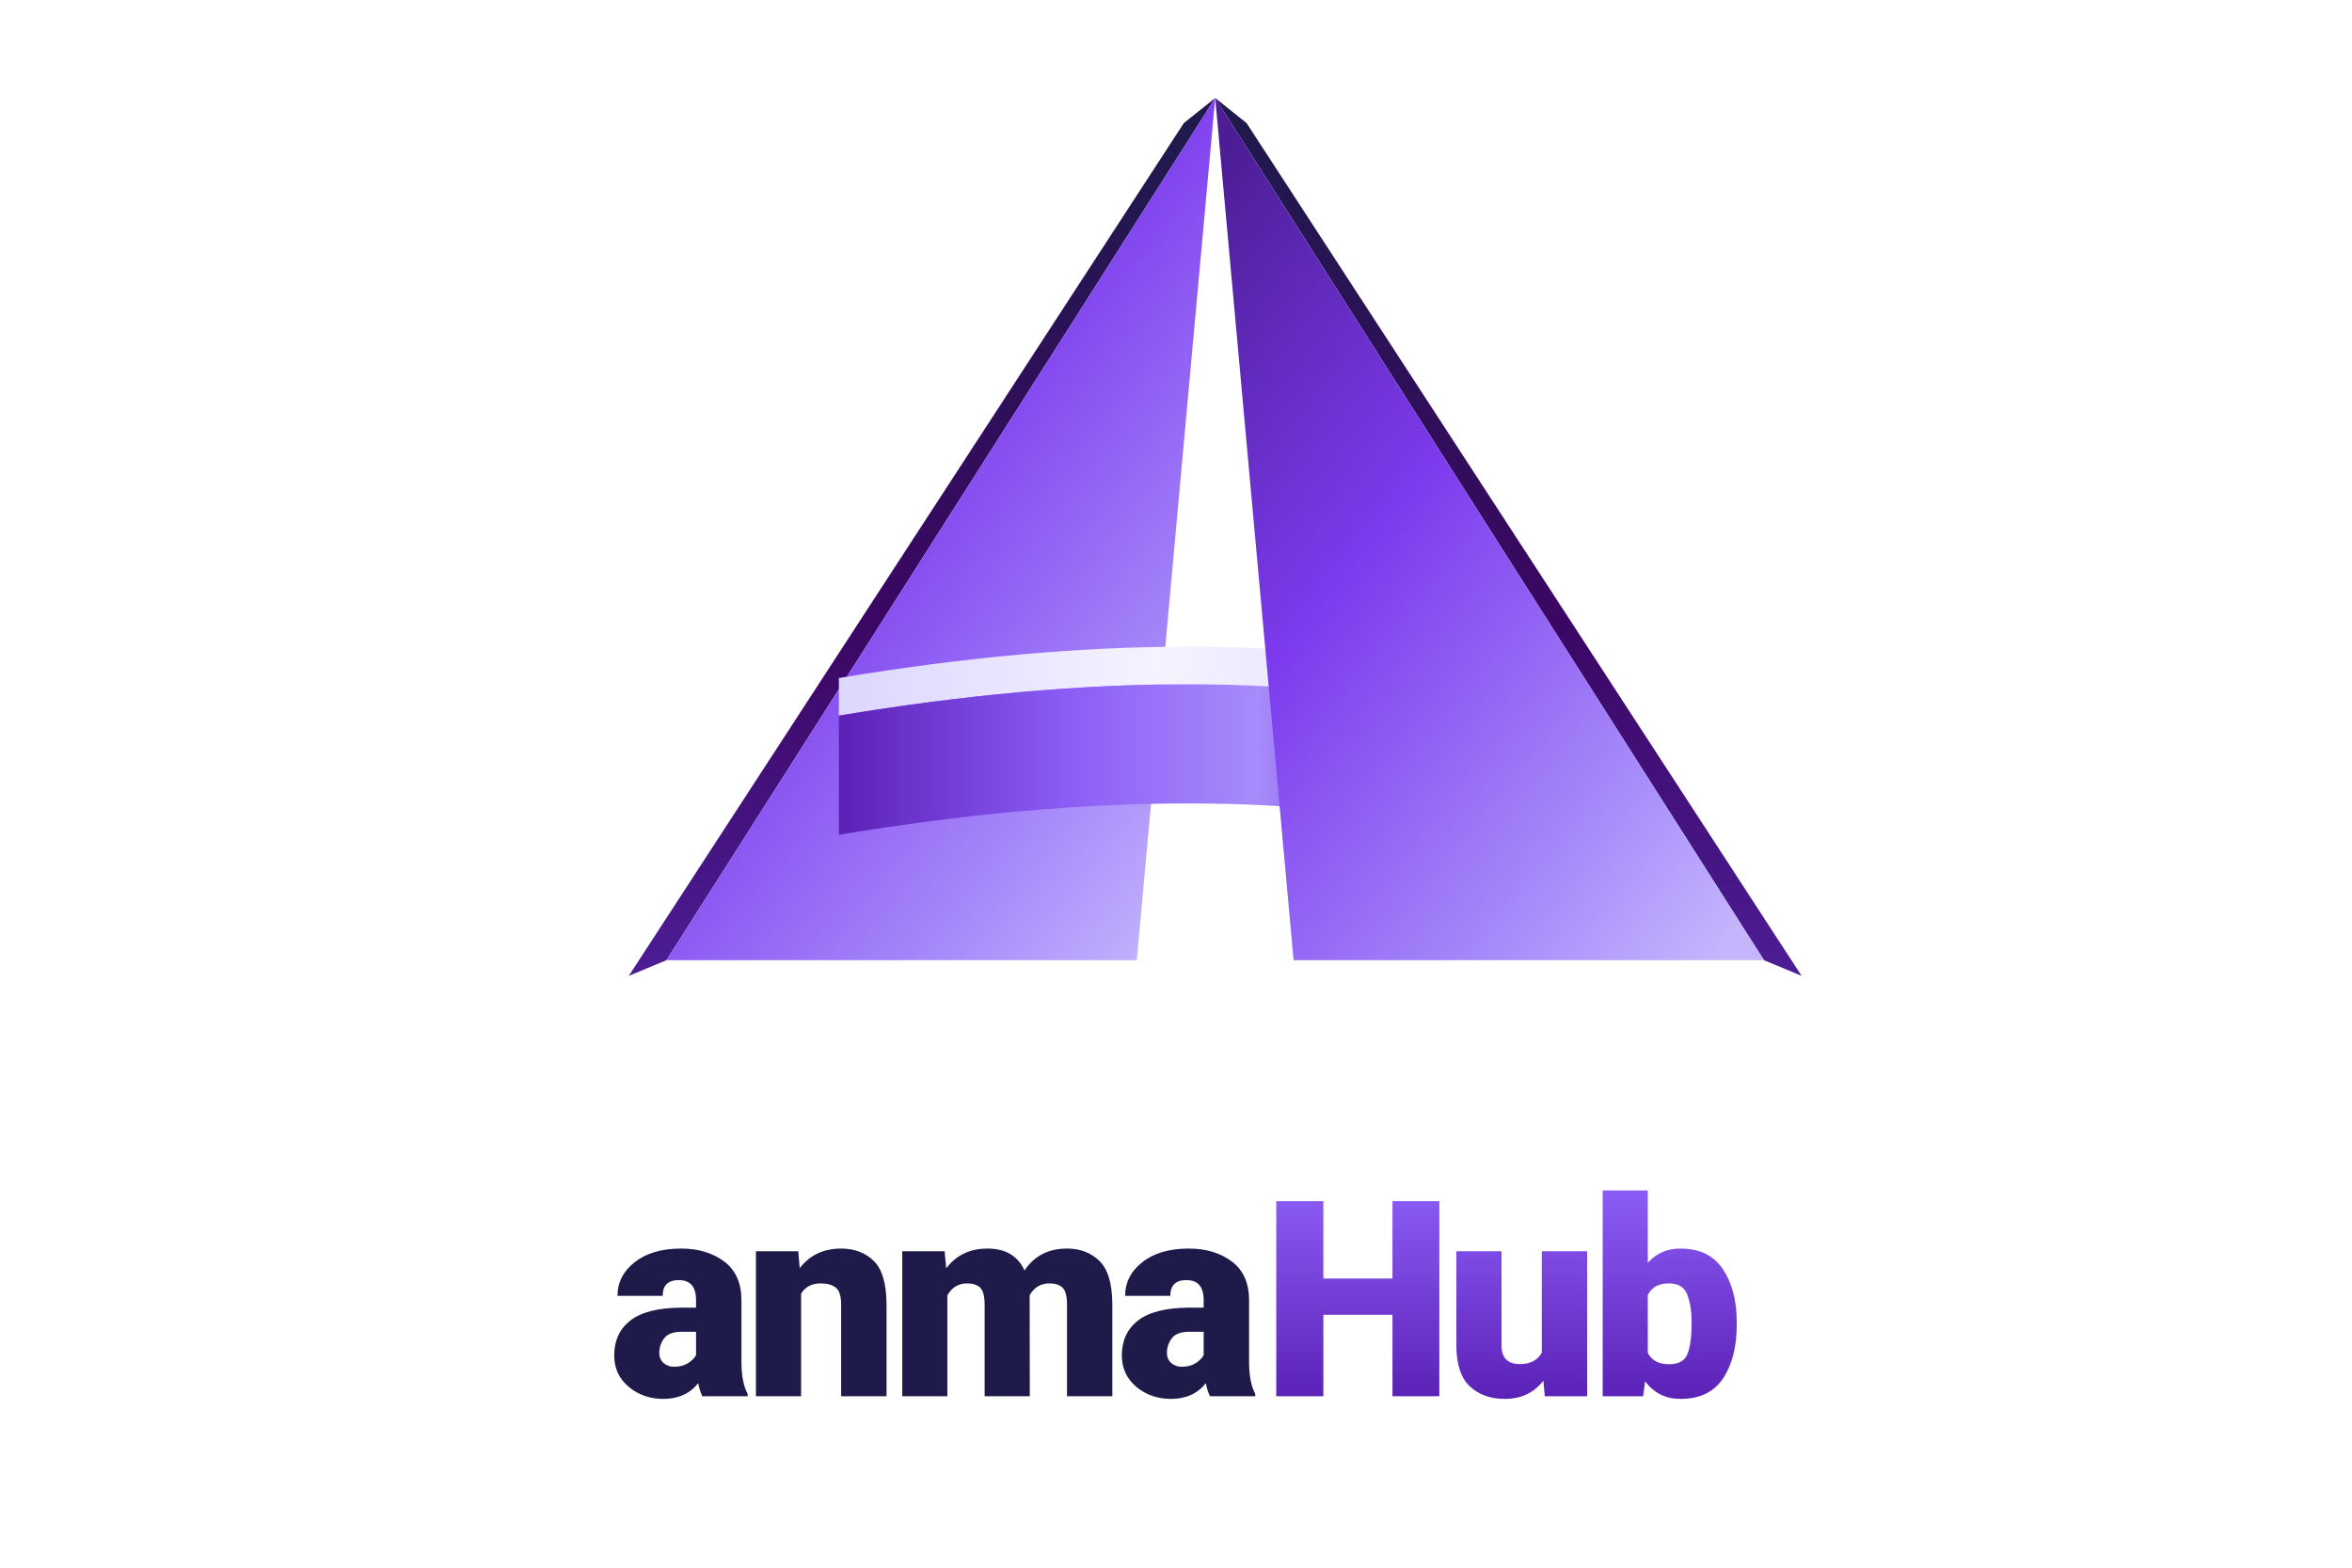
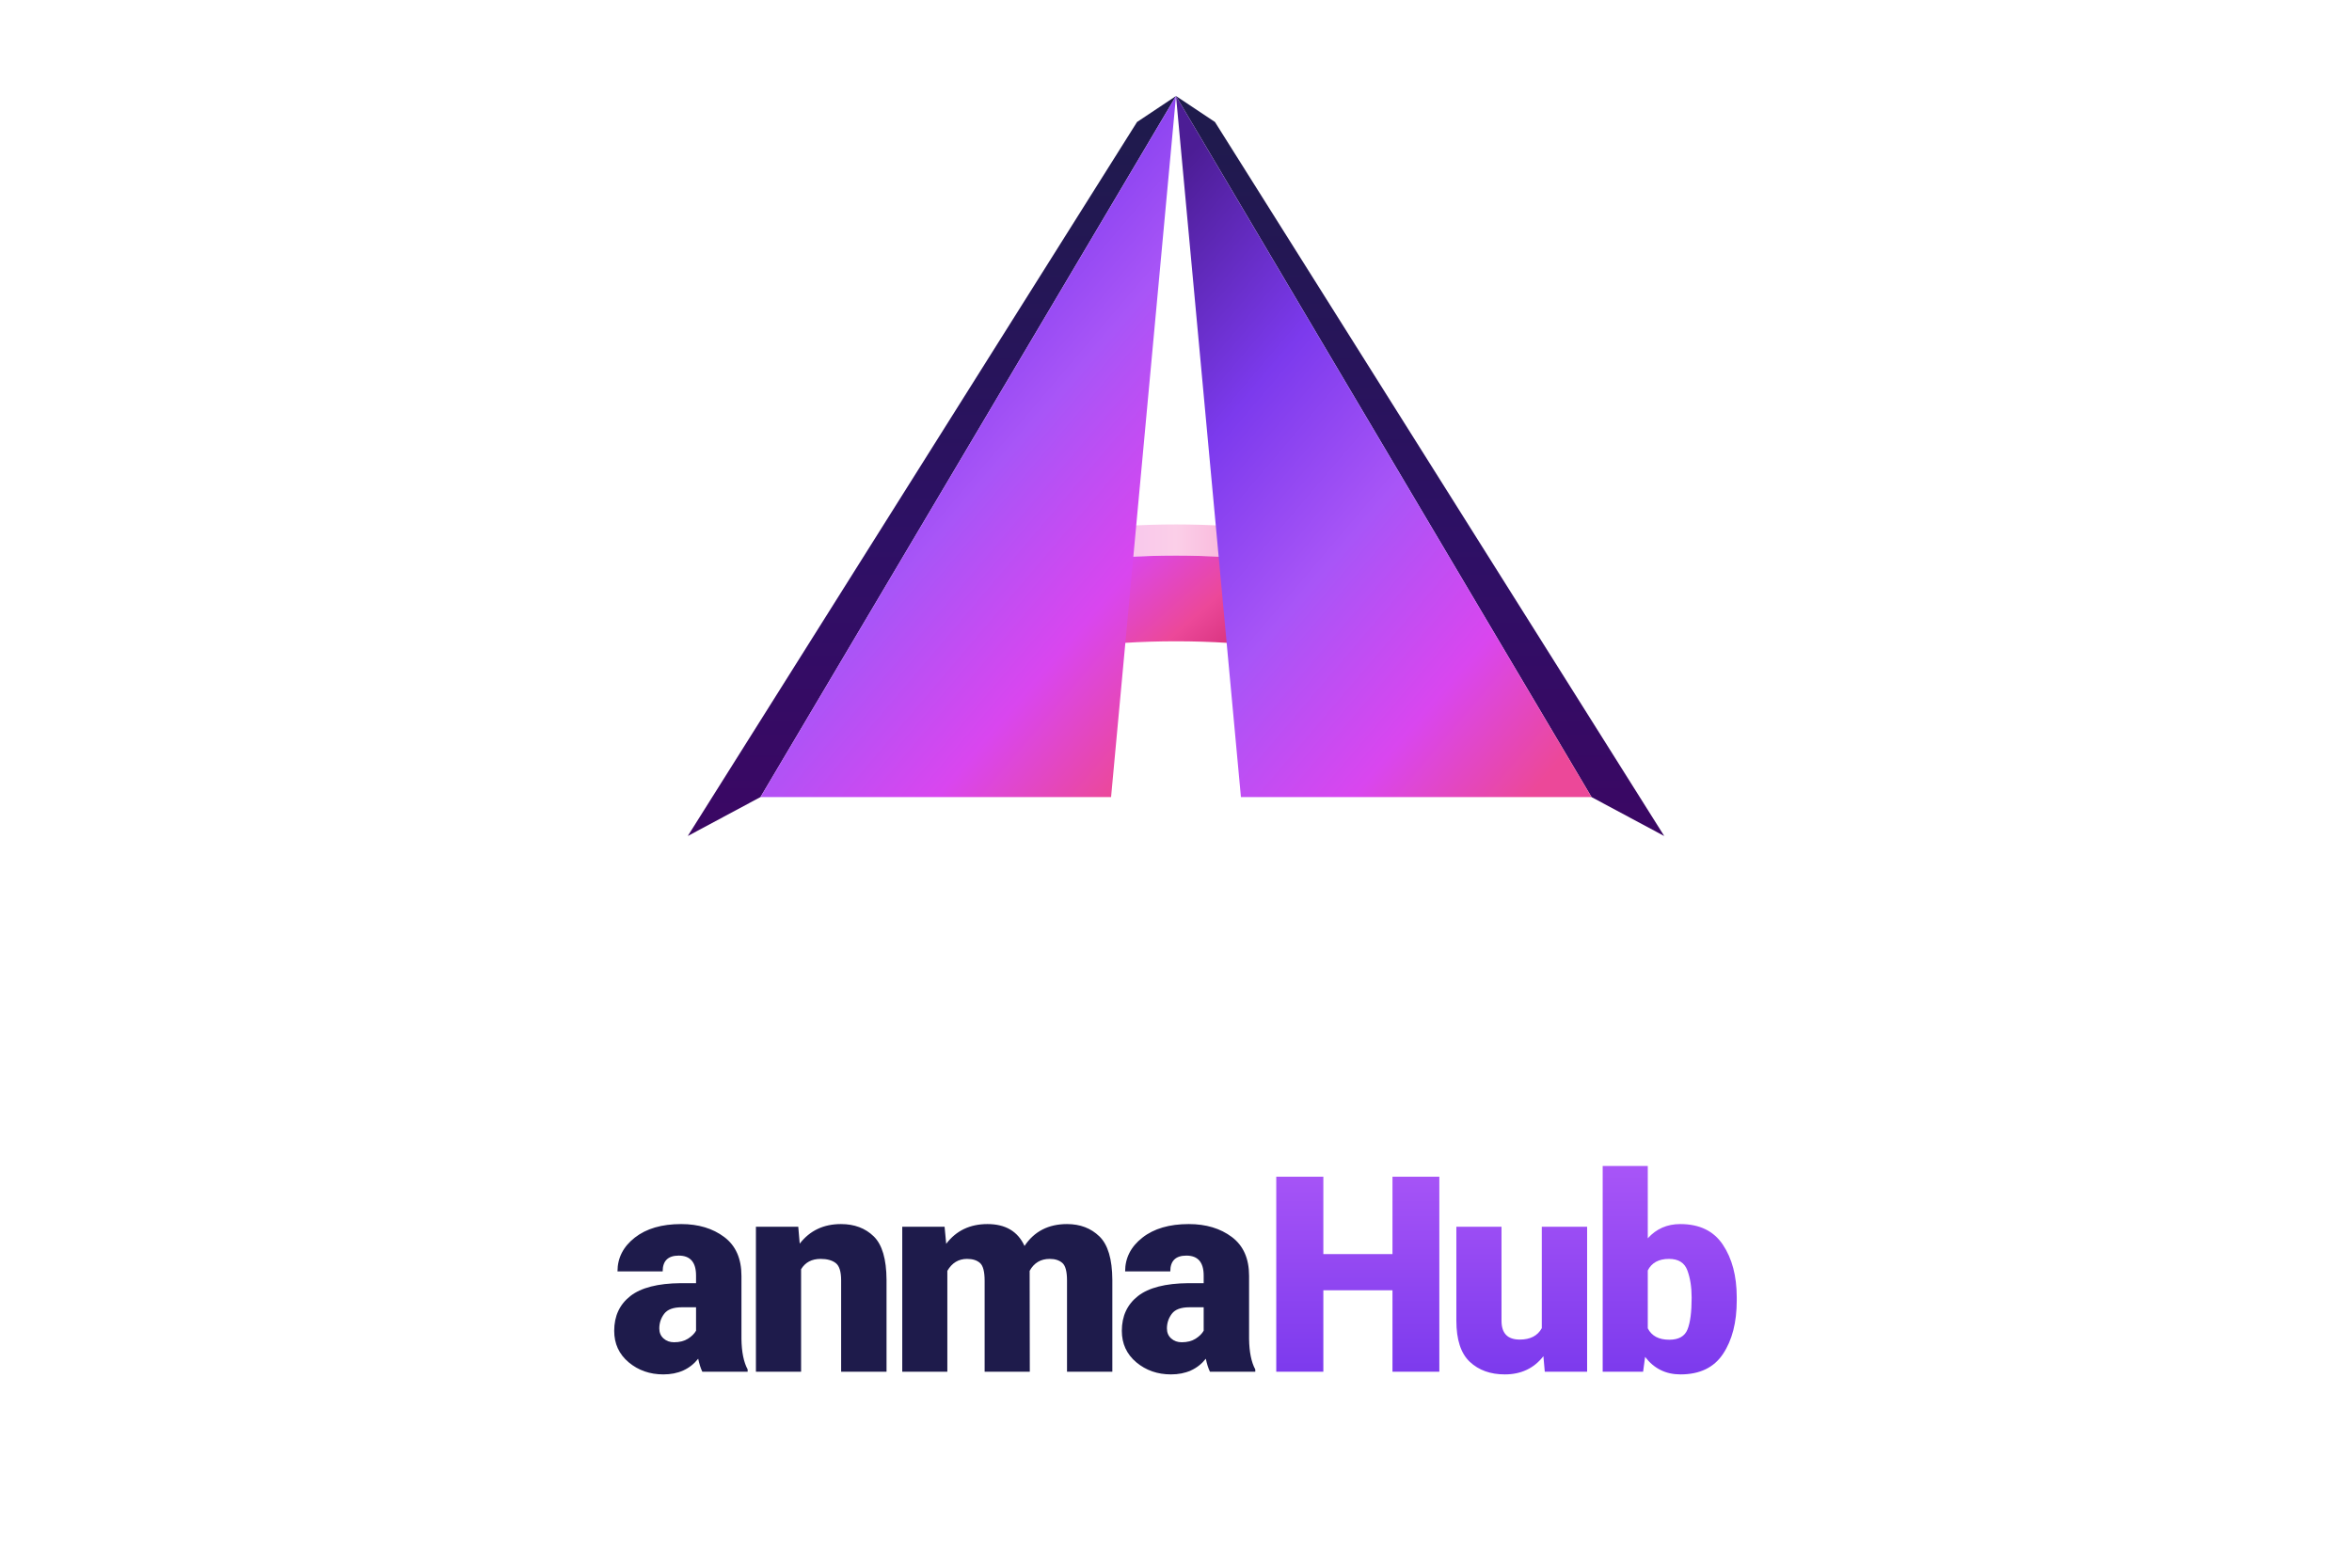
<svg xmlns="http://www.w3.org/2000/svg" viewBox="0 0 480 320">
  <defs>
-     <linearGradient id="legFront" x1="10%" y1="0%" x2="90%" y2="100%">
-       <stop offset="0%" stop-color="#4C1D95" />
-       <stop offset="40%" stop-color="#7C3AED" />
-       <stop offset="80%" stop-color="#A78BFA" />
-       <stop offset="100%" stop-color="#C4B5FD" />
-     </linearGradient>
    <linearGradient id="legSide" x1="0%" y1="0%" x2="0%" y2="100%">
      <stop offset="0%" stop-color="#1E1B4B" />
-       <stop offset="60%" stop-color="#3B0764" />
-       <stop offset="100%" stop-color="#4C1D95" />
+       <stop offset="60%" stop-color="#2E1065" />
+       <stop offset="100%" stop-color="#3B0764" />
    </linearGradient>
-     <linearGradient id="barFront" x1="0%" y1="0%" x2="100%" y2="0%">
-       <stop offset="0%" stop-color="#5B21B6" />
-       <stop offset="35%" stop-color="#8B5CF6" />
-       <stop offset="65%" stop-color="#A78BFA" />
-       <stop offset="100%" stop-color="#6D28D9" />
+     <linearGradient id="legFront" x1="15%" y1="0%" x2="85%" y2="100%">
+       <stop offset="0%" stop-color="#4C1D95" />
+       <stop offset="30%" stop-color="#7C3AED" />
+       <stop offset="55%" stop-color="#A855F7" />
+       <stop offset="80%" stop-color="#D946EF" />
+       <stop offset="100%" stop-color="#EC4899" />
    </linearGradient>
    <linearGradient id="barTop" x1="0%" y1="0%" x2="100%" y2="0%">
-       <stop offset="0%" stop-color="#DDD6FE" />
-       <stop offset="50%" stop-color="#F5F3FF" />
-       <stop offset="100%" stop-color="#DDD6FE" />
+       <stop offset="0%" stop-color="#F0ABFC" />
+       <stop offset="50%" stop-color="#FBCFE8" />
+       <stop offset="100%" stop-color="#F472B6" />
+     </linearGradient>
+     <linearGradient id="barFront" x1="0%" y1="0%" x2="100%" y2="30%">
+       <stop offset="0%" stop-color="#A21CAF" />
+       <stop offset="35%" stop-color="#D946EF" />
+       <stop offset="65%" stop-color="#EC4899" />
+       <stop offset="100%" stop-color="#BE185D" />
    </linearGradient>
    <linearGradient id="hubGrad" x1="0%" y1="0%" x2="0%" y2="100%">
-       <stop offset="0%" stop-color="#8B5CF6" />
-       <stop offset="100%" stop-color="#5B21B6" />
+       <stop offset="0%" stop-color="#A855F7" />
+       <stop offset="100%" stop-color="#7C3AED" />
    </linearGradient>
  </defs>
-   <g transform="translate(120,20) scale(0.64)">
-     <path d="M 200 0 L 190 8 L 13 280 L 25 275 Z" fill="url(#legSide)" />
-     <path d="M 200 0 L 175 275 L 25 275 Z" fill="url(#legFront)" />
-     <path d="M 80 185 Q 200 165 285 185 L 285 197 Q 200 177 80 197 Z" fill="url(#barTop)" />
-     <path d="M 80 197 Q 200 177 285 197 L 285 235 Q 200 215 80 235 Z" fill="url(#barFront)" />
-     <path d="M 200 0 L 210 8 L 387 280 L 375 275 Z" fill="url(#legSide)" />
-     <path d="M 200 0 L 225 275 L 375 275 Z" fill="url(#legFront)" />
+   <g transform="translate(134,9) scale(0.53)">
+     <path d="M 200 20 L 40 290 L 12 305 L 185 30 Z" fill="url(#legSide)" />
+     <path d="M 120 195 Q 200 175 280 195 L 280 207 Q 200 187 120 207 Z" fill="url(#barTop)" />
+     <path d="M 120 207 Q 200 187 280 207 L 280 240 Q 200 220 120 240 Z" fill="url(#barFront)" />
+     <path d="M 200 20 L 175 290 L 40 290 Z" fill="url(#legFront)" />
+     <path d="M 200 20 L 360 290 L 388 305 L 215 30 Z" fill="url(#legSide)" />
+     <path d="M 200 20 L 225 290 L 360 290 Z" fill="url(#legFront)" />
  </g>
-   <text x="240" y="285" font-family="-apple-system, BlinkMacSystemFont, 'Segoe UI', Roboto, system-ui, sans-serif" font-weight="800" font-size="56" text-anchor="middle" letter-spacing="-2" fill="#1E1B4B">anma<tspan fill="url(#hubGrad)">Hub</tspan>
+   <text x="240" y="280" font-family="-apple-system, BlinkMacSystemFont, 'Segoe UI', Roboto, system-ui, sans-serif" font-weight="800" font-size="56" text-anchor="middle" letter-spacing="-2" fill="#1E1B4B">anma<tspan fill="url(#hubGrad)">Hub</tspan>
  </text>
</svg>
